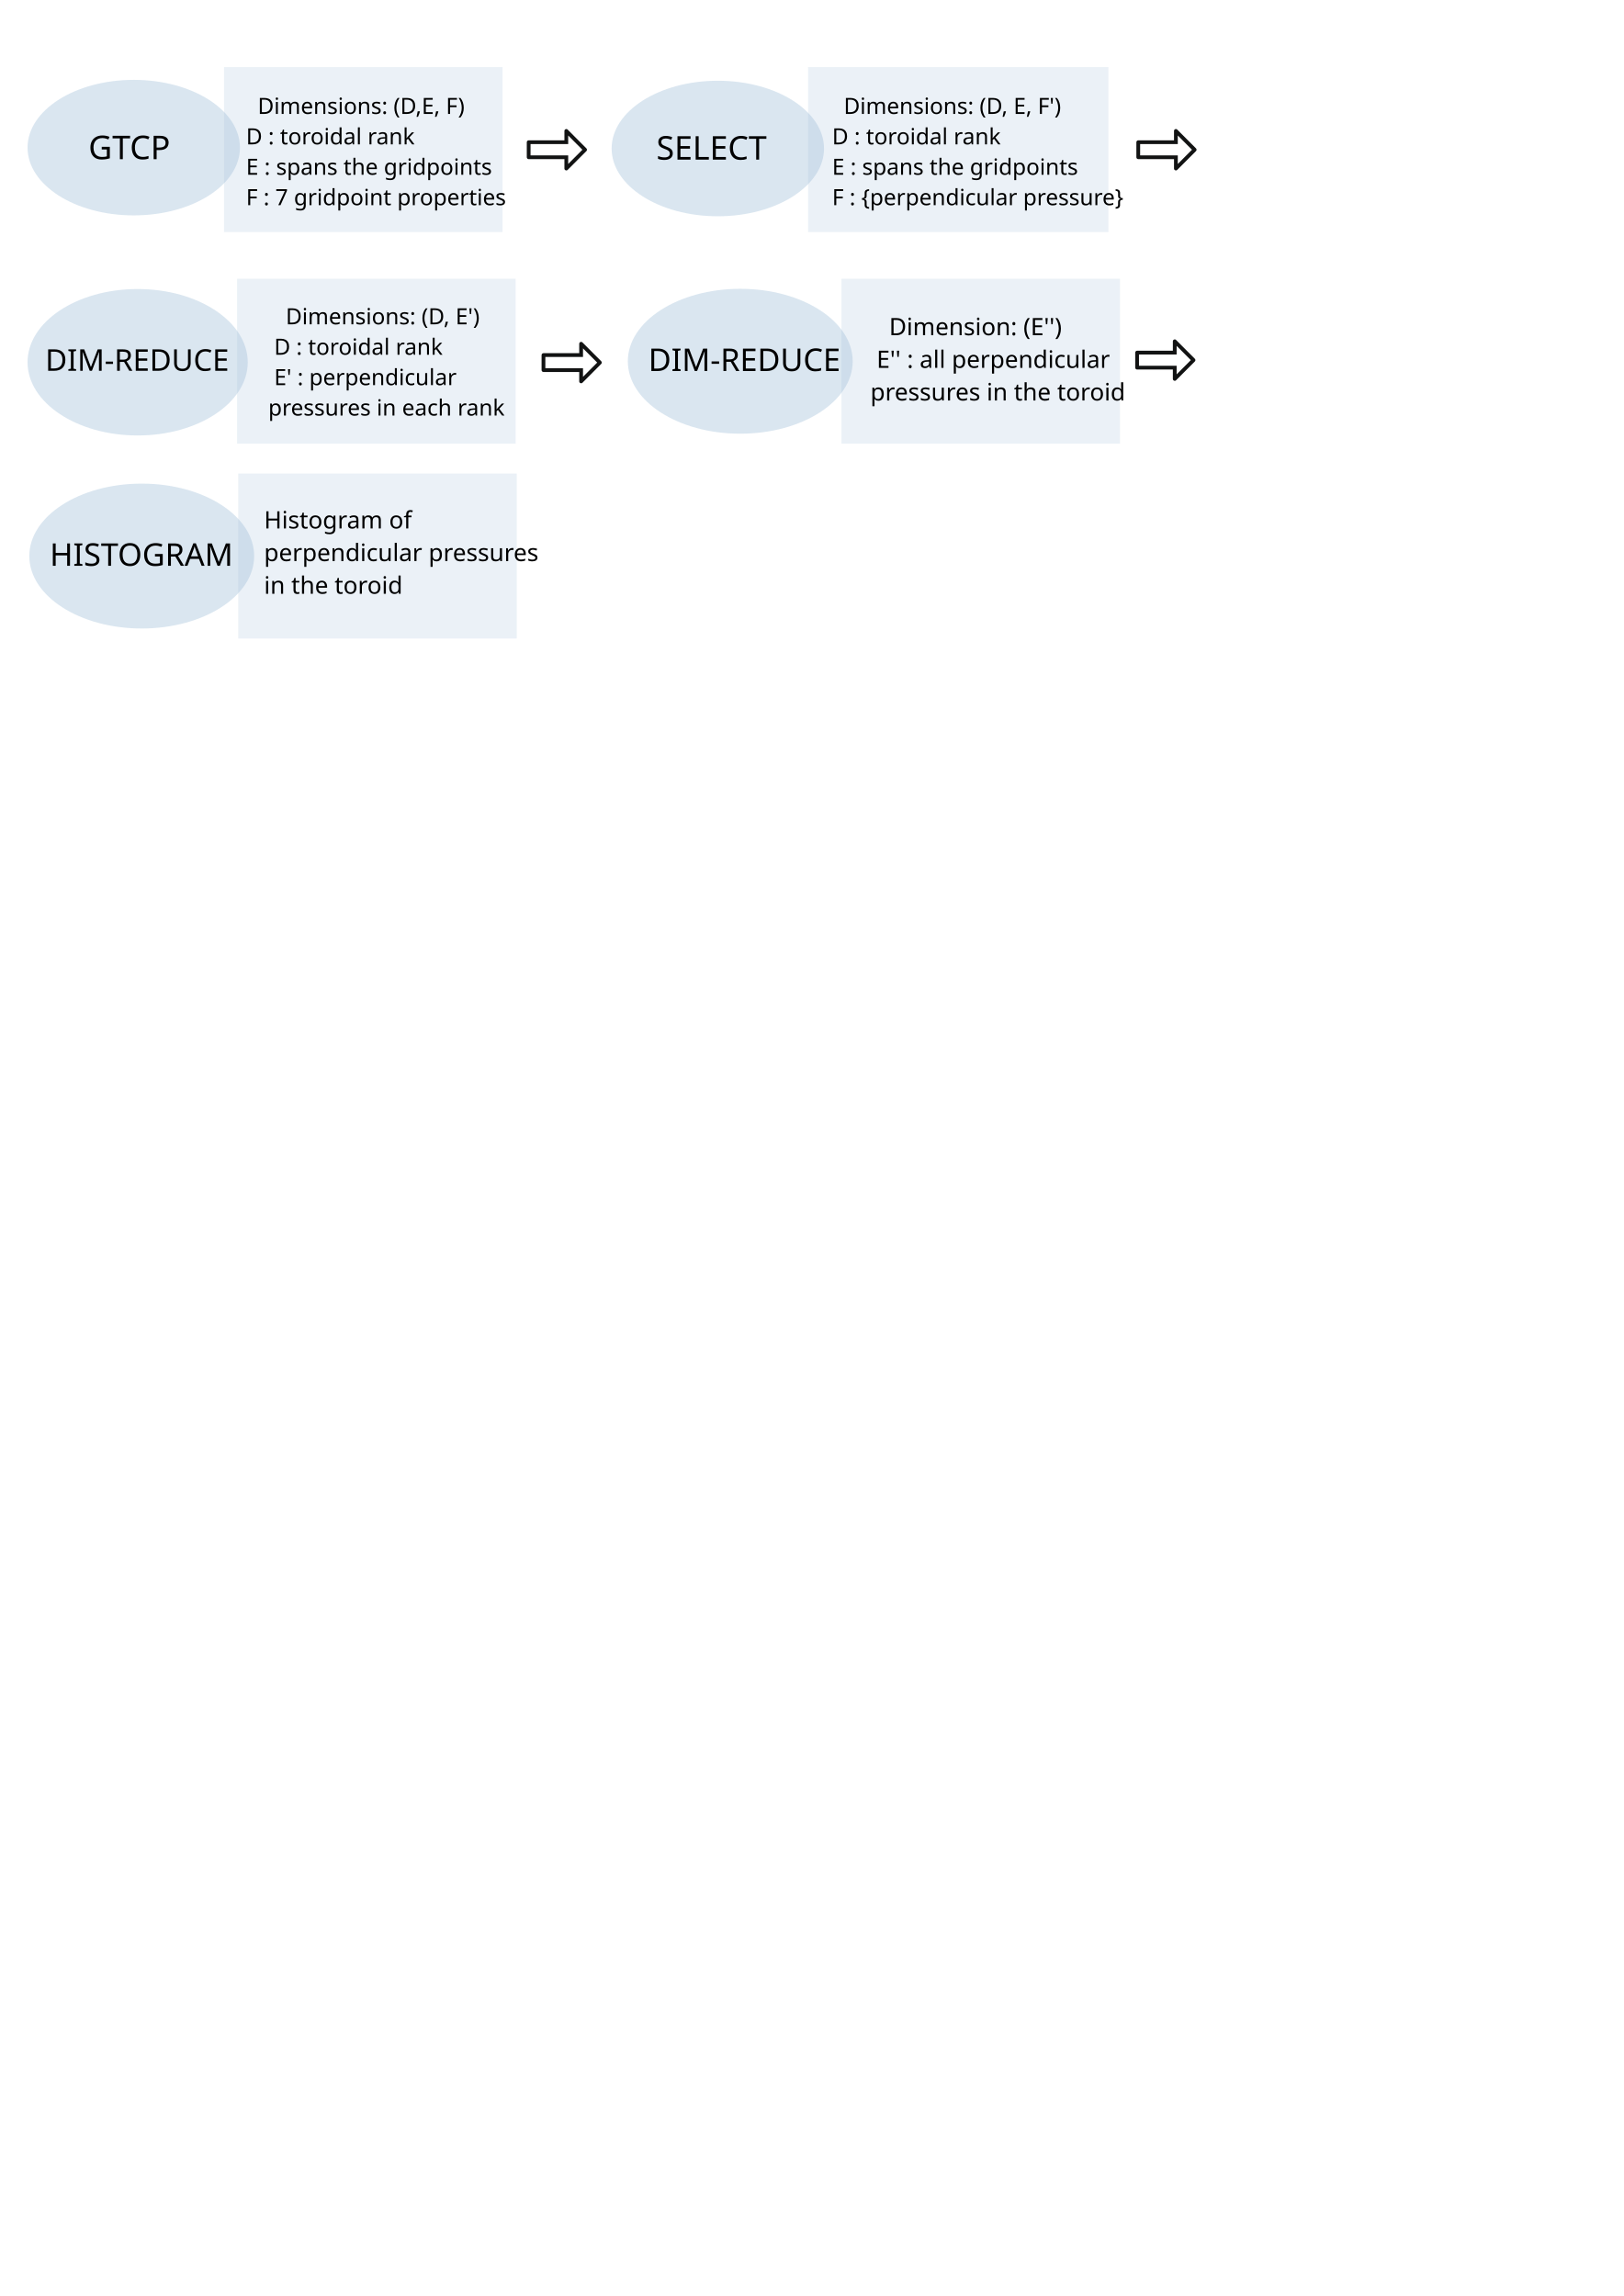
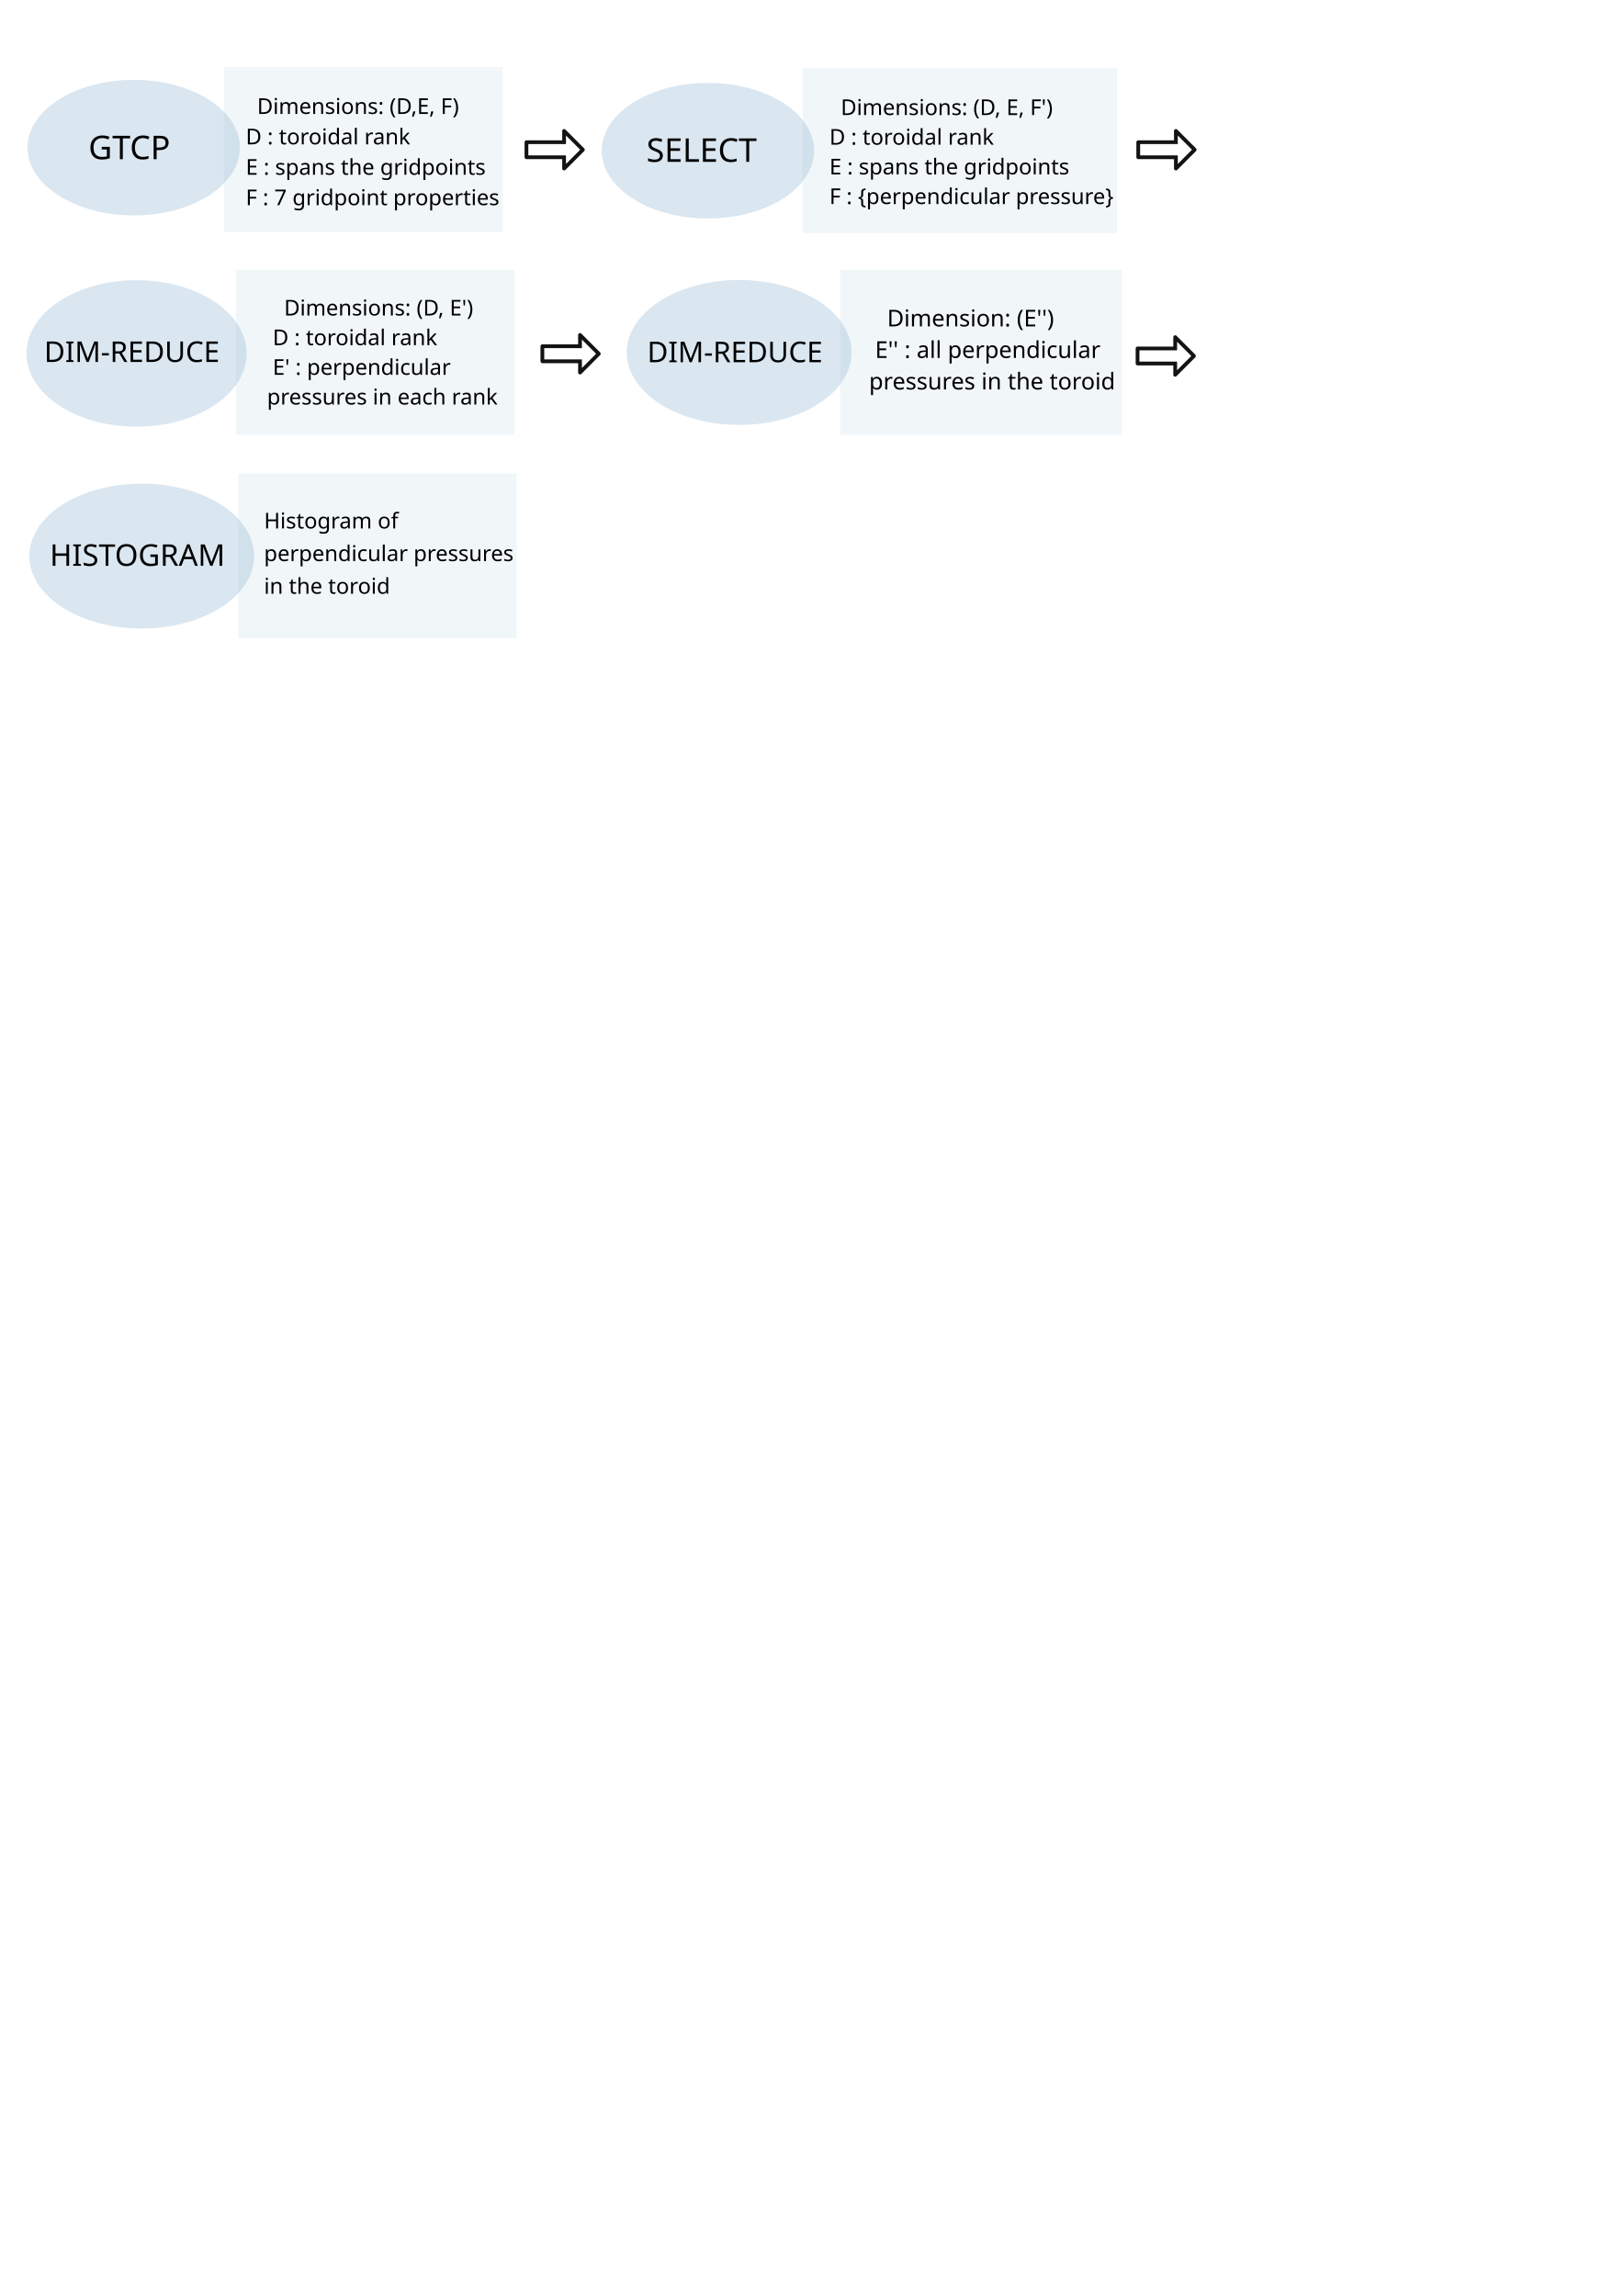
<svg xmlns="http://www.w3.org/2000/svg" xmlns:ns1="http://www.openswatchbook.org/uri/2009/osb" width="210mm" height="297mm" viewBox="0 0 744.094 1052.362" id="svg2" version="1.1">
  <defs id="defs4">
    <marker orient="auto" refY="0.0" refX="0.0" id="marker6159" style="overflow:visible;">
      <path id="path6161" style="fill-rule:evenodd;stroke-width:0.625;stroke-linejoin:round;stroke:#000000;stroke-opacity:1;fill:#000000;fill-opacity:1" d="M 8.719,4.034 L -2.207,0.016 L 8.719,-4.002 C 6.973,-1.63 6.983,1.616 8.719,4.034 z " transform="scale(1.1) rotate(180) translate(1,0)" />
    </marker>
    <marker orient="auto" refY="0.0" refX="0.0" id="Arrow2Lend" style="overflow:visible;">
      <path id="path5856" style="fill-rule:evenodd;stroke-width:0.625;stroke-linejoin:round;stroke:#000000;stroke-opacity:1;fill:#000000;fill-opacity:1" d="M 8.719,4.034 L -2.207,0.016 L 8.719,-4.002 C 6.973,-1.63 6.983,1.616 8.719,4.034 z " transform="scale(1.1) rotate(180) translate(1,0)" />
    </marker>
    <marker orient="auto" refY="0.0" refX="0.0" id="Arrow1Lend" style="overflow:visible;">
      <path id="path5838" d="M 0.0,0.0 L 5.0,-5.0 L -12.5,0.0 L 5.0,5.0 L 0.0,0.0 z " style="fill-rule:evenodd;stroke:#000000;stroke-width:1pt;stroke-opacity:1;fill:#000000;fill-opacity:1" transform="scale(0.8) rotate(180) translate(12.5,0)" />
    </marker>
    <linearGradient id="linearGradient5592" ns1:paint="solid">
      <stop style="stop-color:#dbdee3;stop-opacity:1;" offset="0" id="stop5594" />
    </linearGradient>
  </defs>
  <g id="layer1">
    <ellipse style="opacity:1;fill:#8db2d1;fill-opacity:0.321;fill-rule:evenodd;stroke:none;stroke-width:0.4;stroke-miterlimit:4;stroke-dasharray:none;stroke-dashoffset:0;stroke-opacity:1" id="path4138" cx="61.292" cy="67.665" rx="48.665" ry="31.062" />
-     <text xml:space="preserve" style="font-style:normal;font-weight:normal;font-size:40px;line-height:125%;font-family:sans-serif;letter-spacing:0px;word-spacing:0px;fill:#000000;fill-opacity:1;stroke:none;stroke-width:1px;stroke-linecap:butt;stroke-linejoin:miter;stroke-opacity:1" x="40.516" y="72.953" id="text4140">
-       <tspan id="tspan4142" x="40.516" y="72.953" style="font-style:normal;font-variant:normal;font-weight:500;font-stretch:normal;font-size:15px;line-height:125%;font-family:'CMU Sans Serif';-inkscape-font-specification:'CMU Sans Serif, Medium';text-align:start;writing-mode:lr-tb;text-anchor:start">GTCP</tspan>
+     <text xml:space="preserve" style="font-style:normal;font-weight:normal;font-size:15px;line-height:125%;font-family:'.Helvetica Neue DeskInterface';letter-spacing:0px;word-spacing:0px;fill:#000000;fill-opacity:1;stroke:none;stroke-width:1px;stroke-linecap:butt;stroke-linejoin:miter;stroke-opacity:1;-inkscape-font-specification:'.Helvetica Neue DeskInterface, Normal';font-stretch:normal;font-variant:normal;text-anchor:start;text-align:start;writing-mode:lr;" x="40.516" y="72.953" id="text4140">
+       <tspan id="tspan4142" x="40.516" y="72.953" style="font-style:normal;font-variant:normal;font-weight:normal;font-stretch:normal;font-size:15px;line-height:125%;font-family:'.Helvetica Neue DeskInterface';-inkscape-font-specification:'.Helvetica Neue DeskInterface, Normal';text-align:start;writing-mode:lr;text-anchor:start;">GTCP</tspan>
    </text>
-     <rect style="opacity:0.648;fill:#9fbfd8;fill-opacity:0.321;fill-rule:evenodd;stroke:none;stroke-width:0.4;stroke-miterlimit:4;stroke-dasharray:none;stroke-dashoffset:0;stroke-opacity:1" id="rect4144" width="127.65" height="75.607" x="102.654" y="30.756" />
-     <text xml:space="preserve" style="font-style:normal;font-variant:normal;font-weight:normal;font-stretch:normal;font-size:8.75px;line-height:136%;font-family:'.Nadeem PUA';-inkscape-font-specification:'.Nadeem PUA, Normal';text-align:start;letter-spacing:0px;word-spacing:0px;writing-mode:lr-tb;text-anchor:start;fill:#000000;fill-opacity:1;stroke:none;stroke-width:1px;stroke-linecap:butt;stroke-linejoin:miter;stroke-opacity:1" x="107.42" y="52.22" id="text5606">
-       <tspan id="tspan5631" x="107.42" y="52.22" style="font-style:normal;font-variant:normal;font-weight:500;font-stretch:normal;font-size:10.25px;line-height:136%;font-family:'CMU Sans Serif';-inkscape-font-specification:'CMU Sans Serif, Medium';text-align:start;writing-mode:lr-tb;text-anchor:start">    Dimensions: (D,E, F)</tspan>
-       <tspan id="tspan5633" x="107.42" y="66.16" style="font-style:normal;font-variant:normal;font-weight:500;font-stretch:normal;font-size:10.25px;line-height:136%;font-family:'CMU Sans Serif';-inkscape-font-specification:'CMU Sans Serif, Medium';text-align:start;writing-mode:lr-tb;text-anchor:start">  D : toroidal rank</tspan>
-       <tspan x="107.42" y="80.1" style="font-style:normal;font-variant:normal;font-weight:500;font-stretch:normal;font-size:10.25px;line-height:136%;font-family:'CMU Sans Serif';-inkscape-font-specification:'CMU Sans Serif, Medium';text-align:start;writing-mode:lr-tb;text-anchor:start" id="tspan4235">  E : spans the gridpoints</tspan>
-       <tspan id="tspan5635" x="107.42" y="94.04" style="font-style:normal;font-variant:normal;font-weight:500;font-stretch:normal;font-size:10.25px;line-height:136%;font-family:'CMU Sans Serif';-inkscape-font-specification:'CMU Sans Serif, Medium';text-align:start;writing-mode:lr-tb;text-anchor:start">  F : 7 gridpoint properties</tspan>
+     <rect style="opacity:0.648;fill:#9fbfd8;fill-opacity:0.216;fill-rule:evenodd;stroke:none;stroke-width:0.4;stroke-miterlimit:4;stroke-dasharray:none;stroke-dashoffset:0;stroke-opacity:1" id="rect4144" width="127.65" height="75.607" x="102.654" y="30.756" />
+     <text xml:space="preserve" style="font-style:normal;font-variant:normal;font-weight:normal;font-stretch:normal;font-size:10px;line-height:136%;font-family:'.Helvetica Neue DeskInterface';-inkscape-font-specification:'.Helvetica Neue DeskInterface, Normal';text-align:start;letter-spacing:0px;word-spacing:0px;writing-mode:lr;text-anchor:start;fill:#000000;fill-opacity:1;stroke:none;stroke-width:1px;stroke-linecap:butt;stroke-linejoin:miter;stroke-opacity:1;" x="107.42" y="52.22" id="text5606">
+       <tspan id="tspan5631" x="107.42" y="52.22" style="font-style:normal;font-variant:normal;font-weight:normal;font-stretch:normal;font-size:10px;line-height:136%;font-family:'.Helvetica Neue DeskInterface';-inkscape-font-specification:'.Helvetica Neue DeskInterface, Normal';text-align:start;writing-mode:lr;text-anchor:start;">    Dimensions: (D,E, F)</tspan>
+       <tspan id="tspan5633" x="107.42" y="66.16" style="font-style:normal;font-variant:normal;font-weight:normal;font-stretch:normal;font-size:10px;line-height:136%;font-family:'.Helvetica Neue DeskInterface';-inkscape-font-specification:'.Helvetica Neue DeskInterface, Normal';text-align:start;writing-mode:lr;text-anchor:start;">  D : toroidal rank</tspan>
+       <tspan x="107.42" y="80.1" style="font-style:normal;font-variant:normal;font-weight:normal;font-stretch:normal;font-size:10px;line-height:136%;font-family:'.Helvetica Neue DeskInterface';-inkscape-font-specification:'.Helvetica Neue DeskInterface, Normal';text-align:start;writing-mode:lr;text-anchor:start;" id="tspan4235">  E : spans the gridpoints</tspan>
+       <tspan id="tspan5635" x="107.42" y="94.04" style="font-style:normal;font-variant:normal;font-weight:normal;font-stretch:normal;font-size:10px;line-height:136%;font-family:'.Helvetica Neue DeskInterface';-inkscape-font-specification:'.Helvetica Neue DeskInterface, Normal';text-align:start;writing-mode:lr;text-anchor:start;">  F : 7 gridpoint properties</tspan>
    </text>
-     <ellipse ry="31.062" rx="48.665" cy="68.065" cx="328.955" id="ellipse5666" style="opacity:1;fill:#8db2d1;fill-opacity:0.321;fill-rule:evenodd;stroke:none;stroke-width:0.4;stroke-miterlimit:4;stroke-dasharray:none;stroke-dashoffset:0;stroke-opacity:1" />
-     <text id="text5668" y="73.153" x="300.78" style="font-style:normal;font-weight:normal;font-size:40px;line-height:125%;font-family:sans-serif;letter-spacing:0px;word-spacing:0px;fill:#000000;fill-opacity:1;stroke:none;stroke-width:1px;stroke-linecap:butt;stroke-linejoin:miter;stroke-opacity:1" xml:space="preserve">
-       <tspan style="font-style:normal;font-variant:normal;font-weight:500;font-stretch:normal;font-size:15px;line-height:125%;font-family:'CMU Sans Serif';-inkscape-font-specification:'CMU Sans Serif, Medium';text-align:start;writing-mode:lr-tb;text-anchor:start" y="73.153" x="300.78" id="tspan5670">SELECT</tspan>
+     <ellipse ry="31.062" rx="48.665" cy="69.075" cx="324.41" id="ellipse5666" style="opacity:1;fill:#8db2d1;fill-opacity:0.321;fill-rule:evenodd;stroke:none;stroke-width:0.4;stroke-miterlimit:4;stroke-dasharray:none;stroke-dashoffset:0;stroke-opacity:1" />
+     <text id="text5668" y="74.163" x="296.234" style="font-style:normal;font-variant:normal;font-weight:normal;font-stretch:normal;font-size:15px;line-height:125%;font-family:'.Helvetica Neue DeskInterface';-inkscape-font-specification:'.Helvetica Neue DeskInterface, Normal';text-align:start;letter-spacing:0px;word-spacing:0px;writing-mode:lr-tb;text-anchor:start;fill:#000000;fill-opacity:1;stroke:none;stroke-width:1px;stroke-linecap:butt;stroke-linejoin:miter;stroke-opacity:1" xml:space="preserve">
+       <tspan style="font-style:normal;font-variant:normal;font-weight:normal;font-stretch:normal;font-size:15px;line-height:125%;font-family:'.Helvetica Neue DeskInterface';-inkscape-font-specification:'.Helvetica Neue DeskInterface, Normal';text-align:start;writing-mode:lr-tb;text-anchor:start" y="74.163" x="296.234" id="tspan5670">SELECT</tspan>
    </text>
-     <rect y="30.756" x="370.318" height="75.607" width="137.65" id="rect5672" style="opacity:0.648;fill:#9fbfd8;fill-opacity:0.321;fill-rule:evenodd;stroke:none;stroke-width:0.4;stroke-miterlimit:4;stroke-dasharray:none;stroke-dashoffset:0;stroke-opacity:1" />
-     <ellipse ry="33.562" rx="50.451" cy="166.036" cx="63.078" id="ellipse5745" style="opacity:1;fill:#8db2d1;fill-opacity:0.321;fill-rule:evenodd;stroke:none;stroke-width:0.4;stroke-miterlimit:4;stroke-dasharray:none;stroke-dashoffset:0;stroke-opacity:1" />
-     <text id="text5747" y="169.949" x="20.742" style="font-style:normal;font-weight:normal;font-size:40px;line-height:125%;font-family:sans-serif;letter-spacing:0px;word-spacing:0px;fill:#000000;fill-opacity:1;stroke:none;stroke-width:1px;stroke-linecap:butt;stroke-linejoin:miter;stroke-opacity:1" xml:space="preserve">
-       <tspan style="font-style:normal;font-variant:normal;font-weight:500;font-stretch:normal;font-size:13.75px;line-height:125%;font-family:'CMU Sans Serif';-inkscape-font-specification:'CMU Sans Serif, Medium';text-align:start;writing-mode:lr-tb;text-anchor:start" y="169.949" x="20.742" id="tspan5749">DIM-REDUCE</tspan>
+     <rect y="31.261" x="367.792" height="75.607" width="144.079" id="rect5672" style="opacity:0.648;fill:#9fbfd8;fill-opacity:0.216;fill-rule:evenodd;stroke:none;stroke-width:0.4;stroke-miterlimit:4;stroke-dasharray:none;stroke-dashoffset:0;stroke-opacity:1" />
+     <ellipse ry="33.562" rx="50.451" cy="161.995" cx="62.573" id="ellipse5745" style="opacity:1;fill:#8db2d1;fill-opacity:0.321;fill-rule:evenodd;stroke:none;stroke-width:0.4;stroke-miterlimit:4;stroke-dasharray:none;stroke-dashoffset:0;stroke-opacity:1" />
+     <text id="text5747" y="165.909" x="20.236" style="font-style:normal;font-variant:normal;font-weight:normal;font-stretch:normal;font-size:13.125px;line-height:125%;font-family:'.Helvetica Neue DeskInterface';-inkscape-font-specification:'.Helvetica Neue DeskInterface, Normal';text-align:start;letter-spacing:0px;word-spacing:0px;writing-mode:lr-tb;text-anchor:start;fill:#000000;fill-opacity:1;stroke:none;stroke-width:1px;stroke-linecap:butt;stroke-linejoin:miter;stroke-opacity:1" xml:space="preserve">
+       <tspan style="font-style:normal;font-variant:normal;font-weight:normal;font-stretch:normal;font-size:13.125px;line-height:125%;font-family:'.Helvetica Neue DeskInterface';-inkscape-font-specification:'.Helvetica Neue DeskInterface, Normal';text-align:start;writing-mode:lr-tb;text-anchor:start" y="165.909" x="20.236" id="tspan5749">DIM-REDUCE</tspan>
    </text>
-     <rect y="127.756" x="108.654" height="75.607" width="127.65" id="rect5751" style="opacity:0.648;fill:#9fbfd8;fill-opacity:0.321;fill-rule:evenodd;stroke:none;stroke-width:0.4;stroke-miterlimit:4;stroke-dasharray:none;stroke-dashoffset:0;stroke-opacity:1" />
+     <rect y="123.715" x="108.149" height="75.607" width="127.65" id="rect5751" style="opacity:0.648;fill:#9fbfd8;fill-opacity:0.216;fill-rule:evenodd;stroke:none;stroke-width:0.4;stroke-miterlimit:4;stroke-dasharray:none;stroke-dashoffset:0;stroke-opacity:1" />
    <text xml:space="preserve" style="font-style:normal;font-weight:normal;font-size:40px;line-height:125%;font-family:sans-serif;letter-spacing:0px;word-spacing:0px;fill:#000000;fill-opacity:1;stroke:none;stroke-width:1px;stroke-linecap:butt;stroke-linejoin:miter;stroke-opacity:1" x="259.609" y="375.56" id="text5777">
      <tspan id="tspan5779" x="259.609" y="375.56" />
    </text>
-     <ellipse style="opacity:1;fill:#8db2d1;fill-opacity:0.321;fill-rule:evenodd;stroke:none;stroke-width:0.4;stroke-miterlimit:4;stroke-dasharray:none;stroke-dashoffset:0;stroke-opacity:1" id="ellipse5793" cx="339.241" cy="165.579" rx="51.522" ry="33.205" />
-     <text xml:space="preserve" style="font-style:normal;font-weight:normal;font-size:40px;line-height:125%;font-family:sans-serif;letter-spacing:0px;word-spacing:0px;fill:#000000;fill-opacity:1;stroke:none;stroke-width:1px;stroke-linecap:butt;stroke-linejoin:miter;stroke-opacity:1" x="297.108" y="170.053" id="text5795">
-       <tspan id="tspan5797" x="297.108" y="170.053" style="font-style:normal;font-variant:normal;font-weight:500;font-stretch:normal;font-size:14.375px;line-height:125%;font-family:'CMU Sans Serif';-inkscape-font-specification:'CMU Sans Serif, Medium';text-align:start;writing-mode:lr-tb;text-anchor:start">DIM-REDUCE</tspan>
+     <ellipse style="opacity:1;fill:#8db2d1;fill-opacity:0.321;fill-rule:evenodd;stroke:none;stroke-width:0.4;stroke-miterlimit:4;stroke-dasharray:none;stroke-dashoffset:0;stroke-opacity:1" id="ellipse5793" cx="338.736" cy="161.539" rx="51.522" ry="33.205" />
+     <text xml:space="preserve" style="font-style:normal;font-variant:normal;font-weight:normal;font-stretch:normal;font-size:13.125px;line-height:125%;font-family:'.Helvetica Neue DeskInterface';-inkscape-font-specification:'.Helvetica Neue DeskInterface, Normal';text-align:start;letter-spacing:0px;word-spacing:0px;writing-mode:lr-tb;text-anchor:start;fill:#000000;fill-opacity:1;stroke:none;stroke-width:1px;stroke-linecap:butt;stroke-linejoin:miter;stroke-opacity:1" x="296.603" y="166.012" id="text5795">
+       <tspan id="tspan5797" x="296.603" y="166.012" style="font-style:normal;font-variant:normal;font-weight:normal;font-stretch:normal;font-size:13.125px;line-height:125%;font-family:'.Helvetica Neue DeskInterface';-inkscape-font-specification:'.Helvetica Neue DeskInterface, Normal';text-align:start;writing-mode:lr-tb;text-anchor:start">DIM-REDUCE</tspan>
    </text>
-     <rect style="opacity:0.648;fill:#9fbfd8;fill-opacity:0.321;fill-rule:evenodd;stroke:none;stroke-width:0.4;stroke-miterlimit:4;stroke-dasharray:none;stroke-dashoffset:0;stroke-opacity:1" id="rect5799" width="127.65" height="75.607" x="385.603" y="127.756" />
-     <g id="g7007" transform="matrix(0.8619491,0,0,0.8619491,241.4079,54.84013)">
+     <rect style="opacity:0.648;fill:#9fbfd8;fill-opacity:0.216;fill-rule:evenodd;stroke:none;stroke-width:0.4;stroke-miterlimit:4;stroke-dasharray:none;stroke-dashoffset:0;stroke-opacity:1" id="rect5799" width="129.079" height="75.607" x="385.098" y="123.715" />
+     <g id="g7007" transform="matrix(0.8619491,0,0,0.8619491,240.3977,54.84013)">
      <path id="Arrow_Right" d="m 31.705,15.284 0,0 0,0 -9.97,-9.991 C 21.101,4.633 19.987,5.131 20.012,6.027 l 0,4.976 C 20.008,11.002 20.004,11 20,11 L 1,11 c -0.55,0 -1,0.45 -1,1 l 0,8 c 0,0.55 0.45,1 1,1 l 19,0 c 0.004,0 0.008,-0.002 0.012,-0.002 l 0,4.972 c -0.024,0.892 1.082,1.376 1.715,0.742 l 9.977,-9.999 c 0.394,-0.395 0.394,-1.035 10e-4,-1.429 z m -9.688,8.28 0,-4.564 -0.017,0 -1,0 -0.988,0 0,0.002 C 20.008,19.002 20.004,19 20,19 l -1,0 -17,0 0,-6 17,0 1,0 c 0.004,0 0.008,-0.002 0.012,-0.002 l 0,0.002 0.988,0 1,0 0.017,0 0,-4.568 7.55,7.566 -7.55,7.566 z" style="clip-rule:evenodd;fill:#121313;fill-rule:evenodd" />
      <g id="g6989" />
      <g id="g6991" />
      <g id="g6993" />
      <g id="g6995" />
      <g id="g6997" />
      <g id="g6999" />
    </g>
    <g transform="matrix(0.8619491,0,0,0.8619491,520.765,54.83913)" id="g7093">
      <path style="clip-rule:evenodd;fill:#121313;fill-rule:evenodd" d="m 31.705,15.284 0,0 0,0 -9.97,-9.991 C 21.101,4.633 19.987,5.131 20.012,6.027 l 0,4.976 C 20.008,11.002 20.004,11 20,11 L 1,11 c -0.55,0 -1,0.45 -1,1 l 0,8 c 0,0.55 0.45,1 1,1 l 19,0 c 0.004,0 0.008,-0.002 0.012,-0.002 l 0,4.972 c -0.024,0.892 1.082,1.376 1.715,0.742 l 9.977,-9.999 c 0.394,-0.395 0.394,-1.035 10e-4,-1.429 z m -9.688,8.28 0,-4.564 -0.017,0 -1,0 -0.988,0 0,0.002 C 20.008,19.002 20.004,19 20,19 l -1,0 -17,0 0,-6 17,0 1,0 c 0.004,0 0.008,-0.002 0.012,-0.002 l 0,0.002 0.988,0 1,0 0.017,0 0,-4.568 7.55,7.566 -7.55,7.566 z" id="path7095" />
      <g id="g7097" />
      <g id="g7099" />
      <g id="g7101" />
      <g id="g7103" />
      <g id="g7105" />
      <g id="g7107" />
    </g>
-     <g id="g7109" transform="matrix(0.8619491,0,0,0.8619491,248.1936,152.3961)">
+     <g id="g7109" transform="matrix(0.8619491,0,0,0.8619491,247.6885,148.3555)">
      <path id="path7111" d="m 31.705,15.284 0,0 0,0 -9.97,-9.991 C 21.101,4.633 19.987,5.131 20.012,6.027 l 0,4.976 C 20.008,11.002 20.004,11 20,11 L 1,11 c -0.55,0 -1,0.45 -1,1 l 0,8 c 0,0.55 0.45,1 1,1 l 19,0 c 0.004,0 0.008,-0.002 0.012,-0.002 l 0,4.972 c -0.024,0.892 1.082,1.376 1.715,0.742 l 9.977,-9.999 c 0.394,-0.395 0.394,-1.035 10e-4,-1.429 z m -9.688,8.28 0,-4.564 -0.017,0 -1,0 -0.988,0 0,0.002 C 20.008,19.002 20.004,19 20,19 l -1,0 -17,0 0,-6 17,0 1,0 c 0.004,0 0.008,-0.002 0.012,-0.002 l 0,0.002 0.988,0 1,0 0.017,0 0,-4.568 7.55,7.566 -7.55,7.566 z" style="clip-rule:evenodd;fill:#121313;fill-rule:evenodd" />
      <g id="g7113" />
      <g id="g7115" />
      <g id="g7117" />
      <g id="g7119" />
      <g id="g7121" />
      <g id="g7123" />
    </g>
-     <text id="text4237" y="52.22" x="375.991" style="font-style:normal;font-variant:normal;font-weight:normal;font-stretch:normal;font-size:8.75px;line-height:136%;font-family:'.Nadeem PUA';-inkscape-font-specification:'.Nadeem PUA, Normal';text-align:start;letter-spacing:0px;word-spacing:0px;writing-mode:lr-tb;text-anchor:start;fill:#000000;fill-opacity:1;stroke:none;stroke-width:1px;stroke-linecap:butt;stroke-linejoin:miter;stroke-opacity:1" xml:space="preserve">
-       <tspan style="font-style:normal;font-variant:normal;font-weight:500;font-stretch:normal;font-size:10.25px;line-height:136%;font-family:'CMU Sans Serif';-inkscape-font-specification:'CMU Sans Serif, Medium';text-align:start;writing-mode:lr-tb;text-anchor:start" y="52.22" x="375.991" id="tspan4239">    Dimensions: (D, E, F')</tspan>
-       <tspan style="font-style:normal;font-variant:normal;font-weight:500;font-stretch:normal;font-size:10.25px;line-height:136%;font-family:'CMU Sans Serif';-inkscape-font-specification:'CMU Sans Serif, Medium';text-align:start;writing-mode:lr-tb;text-anchor:start" y="66.16" x="375.991" id="tspan4241">  D : toroidal rank</tspan>
-       <tspan id="tspan4243" style="font-style:normal;font-variant:normal;font-weight:500;font-stretch:normal;font-size:10.25px;line-height:136%;font-family:'CMU Sans Serif';-inkscape-font-specification:'CMU Sans Serif, Medium';text-align:start;writing-mode:lr-tb;text-anchor:start" y="80.1" x="375.991">  E : spans the gridpoints</tspan>
-       <tspan style="font-style:normal;font-variant:normal;font-weight:500;font-stretch:normal;font-size:10.25px;line-height:136%;font-family:'CMU Sans Serif';-inkscape-font-specification:'CMU Sans Serif, Medium';text-align:start;writing-mode:lr-tb;text-anchor:start" y="94.04" x="375.991" id="tspan4245">  F : {perpendicular pressure}</tspan>
+     <text id="text4237" y="52.725" x="374.894" style="font-style:normal;font-variant:normal;font-weight:normal;font-stretch:normal;font-size:10px;line-height:136%;font-family:'.Helvetica Neue DeskInterface';-inkscape-font-specification:'.Helvetica Neue DeskInterface, Normal';text-align:start;letter-spacing:0px;word-spacing:0px;writing-mode:lr-tb;text-anchor:start;fill:#000000;fill-opacity:1;stroke:none;stroke-width:1px;stroke-linecap:butt;stroke-linejoin:miter;stroke-opacity:1" xml:space="preserve">
+       <tspan style="font-style:normal;font-variant:normal;font-weight:normal;font-stretch:normal;font-size:10px;line-height:136%;font-family:'.Helvetica Neue DeskInterface';-inkscape-font-specification:'.Helvetica Neue DeskInterface, Normal';text-align:start;writing-mode:lr-tb;text-anchor:start" y="52.725" x="374.894" id="tspan4239">    Dimensions: (D, E, F')</tspan>
+       <tspan style="font-style:normal;font-variant:normal;font-weight:normal;font-stretch:normal;font-size:10px;line-height:136%;font-family:'.Helvetica Neue DeskInterface';-inkscape-font-specification:'.Helvetica Neue DeskInterface, Normal';text-align:start;writing-mode:lr-tb;text-anchor:start" y="66.325" x="374.894" id="tspan4241">  D : toroidal rank</tspan>
+       <tspan id="tspan4243" style="font-style:normal;font-variant:normal;font-weight:normal;font-stretch:normal;font-size:10px;line-height:136%;font-family:'.Helvetica Neue DeskInterface';-inkscape-font-specification:'.Helvetica Neue DeskInterface, Normal';text-align:start;writing-mode:lr-tb;text-anchor:start" y="79.925" x="374.894">  E : spans the gridpoints</tspan>
+       <tspan style="font-style:normal;font-variant:normal;font-weight:normal;font-stretch:normal;font-size:10px;line-height:136%;font-family:'.Helvetica Neue DeskInterface';-inkscape-font-specification:'.Helvetica Neue DeskInterface, Normal';text-align:start;writing-mode:lr-tb;text-anchor:start" y="93.525" x="374.894" id="tspan4245">  F : {perpendicular pressure}</tspan>
    </text>
-     <text xml:space="preserve" style="font-style:normal;font-variant:normal;font-weight:normal;font-stretch:normal;font-size:8.75px;line-height:136%;font-family:'.Nadeem PUA';-inkscape-font-specification:'.Nadeem PUA, Normal';text-align:start;letter-spacing:0px;word-spacing:0px;writing-mode:lr-tb;text-anchor:start;fill:#000000;fill-opacity:1;stroke:none;stroke-width:1px;stroke-linecap:butt;stroke-linejoin:miter;stroke-opacity:1" x="120.277" y="148.649" id="text4247">
-       <tspan id="tspan4249" x="120.277" y="148.649" style="font-style:normal;font-variant:normal;font-weight:500;font-stretch:normal;font-size:10.25px;line-height:136%;font-family:'CMU Sans Serif';-inkscape-font-specification:'CMU Sans Serif, Medium';text-align:start;writing-mode:lr-tb;text-anchor:start">    Dimensions: (D, E')</tspan>
-       <tspan id="tspan4251" x="120.277" y="162.589" style="font-style:normal;font-variant:normal;font-weight:500;font-stretch:normal;font-size:10.25px;line-height:136%;font-family:'CMU Sans Serif';-inkscape-font-specification:'CMU Sans Serif, Medium';text-align:start;writing-mode:lr-tb;text-anchor:start">  D : toroidal rank</tspan>
-       <tspan id="tspan4255" x="120.277" y="176.529" style="font-style:normal;font-variant:normal;font-weight:500;font-stretch:normal;font-size:10.25px;line-height:136%;font-family:'CMU Sans Serif';-inkscape-font-specification:'CMU Sans Serif, Medium';text-align:start;writing-mode:lr-tb;text-anchor:start">  E' : perpendicular </tspan>
-       <tspan x="120.277" y="190.469" style="font-style:normal;font-variant:normal;font-weight:500;font-stretch:normal;font-size:10.25px;line-height:136%;font-family:'CMU Sans Serif';-inkscape-font-specification:'CMU Sans Serif, Medium';text-align:start;writing-mode:lr-tb;text-anchor:start" id="tspan4259"> pressures in each rank</tspan>
+     <text xml:space="preserve" style="font-style:normal;font-variant:normal;font-weight:normal;font-stretch:normal;font-size:10px;line-height:136%;font-family:'.Helvetica Neue DeskInterface';-inkscape-font-specification:'.Helvetica Neue DeskInterface, Normal';text-align:start;letter-spacing:0px;word-spacing:0px;writing-mode:lr-tb;text-anchor:start;fill:#000000;fill-opacity:1;stroke:none;stroke-width:1px;stroke-linecap:butt;stroke-linejoin:miter;stroke-opacity:1" x="119.772" y="144.608" id="text4247">
+       <tspan id="tspan4249" x="119.772" y="144.608" style="font-style:normal;font-variant:normal;font-weight:normal;font-stretch:normal;font-size:10px;line-height:136%;font-family:'.Helvetica Neue DeskInterface';-inkscape-font-specification:'.Helvetica Neue DeskInterface, Normal';text-align:start;writing-mode:lr-tb;text-anchor:start">    Dimensions: (D, E')</tspan>
+       <tspan id="tspan4251" x="119.772" y="158.208" style="font-style:normal;font-variant:normal;font-weight:normal;font-stretch:normal;font-size:10px;line-height:136%;font-family:'.Helvetica Neue DeskInterface';-inkscape-font-specification:'.Helvetica Neue DeskInterface, Normal';text-align:start;writing-mode:lr-tb;text-anchor:start">  D : toroidal rank</tspan>
+       <tspan id="tspan4255" x="119.772" y="171.808" style="font-style:normal;font-variant:normal;font-weight:normal;font-stretch:normal;font-size:10px;line-height:136%;font-family:'.Helvetica Neue DeskInterface';-inkscape-font-specification:'.Helvetica Neue DeskInterface, Normal';text-align:start;writing-mode:lr-tb;text-anchor:start">  E' : perpendicular </tspan>
+       <tspan x="119.772" y="185.408" style="font-style:normal;font-variant:normal;font-weight:normal;font-stretch:normal;font-size:10px;line-height:136%;font-family:'.Helvetica Neue DeskInterface';-inkscape-font-specification:'.Helvetica Neue DeskInterface, Normal';text-align:start;writing-mode:lr-tb;text-anchor:start" id="tspan4259"> pressures in each rank</tspan>
    </text>
-     <text id="text4206" y="153.649" x="395.991" style="font-style:normal;font-variant:normal;font-weight:normal;font-stretch:normal;font-size:8.75px;line-height:136%;font-family:'.Nadeem PUA';-inkscape-font-specification:'.Nadeem PUA, Normal';text-align:start;letter-spacing:0px;word-spacing:0px;writing-mode:lr-tb;text-anchor:start;fill:#000000;fill-opacity:1;stroke:none;stroke-width:1px;stroke-linecap:butt;stroke-linejoin:miter;stroke-opacity:1" xml:space="preserve">
-       <tspan style="font-style:normal;font-variant:normal;font-weight:500;font-stretch:normal;font-size:11px;line-height:136%;font-family:'CMU Sans Serif';-inkscape-font-specification:'CMU Sans Serif, Medium';text-align:start;writing-mode:lr-tb;text-anchor:start" y="153.649" x="395.991" id="tspan4208">    Dimension: (E'')</tspan>
-       <tspan style="font-style:normal;font-variant:normal;font-weight:500;font-stretch:normal;font-size:11px;line-height:136%;font-family:'CMU Sans Serif';-inkscape-font-specification:'CMU Sans Serif, Medium';text-align:start;writing-mode:lr-tb;text-anchor:start" y="168.609" x="395.991" id="tspan4212">  E'' : all perpendicular </tspan>
-       <tspan id="tspan4214" style="font-style:normal;font-variant:normal;font-weight:500;font-stretch:normal;font-size:11px;line-height:136%;font-family:'CMU Sans Serif';-inkscape-font-specification:'CMU Sans Serif, Medium';text-align:start;writing-mode:lr-tb;text-anchor:start" y="183.569" x="395.991"> pressures in the toroid</tspan>
+     <text id="text4206" y="149.608" x="395.486" style="font-style:normal;font-variant:normal;font-weight:normal;font-stretch:normal;font-size:10.625px;line-height:136%;font-family:'.Helvetica Neue DeskInterface';-inkscape-font-specification:'.Helvetica Neue DeskInterface, Normal';text-align:start;letter-spacing:0px;word-spacing:0px;writing-mode:lr-tb;text-anchor:start;fill:#000000;fill-opacity:1;stroke:none;stroke-width:1px;stroke-linecap:butt;stroke-linejoin:miter;stroke-opacity:1" xml:space="preserve">
+       <tspan style="font-style:normal;font-variant:normal;font-weight:normal;font-stretch:normal;font-size:10.625px;line-height:136%;font-family:'.Helvetica Neue DeskInterface';-inkscape-font-specification:'.Helvetica Neue DeskInterface, Normal';text-align:start;writing-mode:lr-tb;text-anchor:start" y="149.608" x="395.486" id="tspan4208">    Dimension: (E'')</tspan>
+       <tspan style="font-style:normal;font-variant:normal;font-weight:normal;font-stretch:normal;font-size:10.625px;line-height:136%;font-family:'.Helvetica Neue DeskInterface';-inkscape-font-specification:'.Helvetica Neue DeskInterface, Normal';text-align:start;writing-mode:lr-tb;text-anchor:start" y="164.058" x="395.486" id="tspan4212">  E'' : all perpendicular </tspan>
+       <tspan id="tspan4214" style="font-style:normal;font-variant:normal;font-weight:normal;font-stretch:normal;font-size:10.625px;line-height:136%;font-family:'.Helvetica Neue DeskInterface';-inkscape-font-specification:'.Helvetica Neue DeskInterface, Normal';text-align:start;writing-mode:lr-tb;text-anchor:start" y="178.508" x="395.486"> pressures in the toroid</tspan>
    </text>
-     <g id="g4350" transform="matrix(0.8619491,0,0,0.8619491,520.236,151.2677)">
+     <g id="g4350" transform="matrix(0.8619491,0,0,0.8619491,520.4452,149.3699)">
      <path id="path4352" d="m 31.705,15.284 0,0 0,0 -9.97,-9.991 C 21.101,4.633 19.987,5.131 20.012,6.027 l 0,4.976 C 20.008,11.002 20.004,11 20,11 L 1,11 c -0.55,0 -1,0.45 -1,1 l 0,8 c 0,0.55 0.45,1 1,1 l 19,0 c 0.004,0 0.008,-0.002 0.012,-0.002 l 0,4.972 c -0.024,0.892 1.082,1.376 1.715,0.742 l 9.977,-9.999 c 0.394,-0.395 0.394,-1.035 10e-4,-1.429 z m -9.688,8.28 0,-4.564 -0.017,0 -1,0 -0.988,0 0,0.002 C 20.008,19.002 20.004,19 20,19 l -1,0 -17,0 0,-6 17,0 1,0 c 0.004,0 0.008,-0.002 0.012,-0.002 l 0,0.002 0.988,0 1,0 0.017,0 0,-4.568 7.55,7.566 -7.55,7.566 z" style="clip-rule:evenodd;fill:#121313;fill-rule:evenodd" />
      <g id="g4354" />
      <g id="g4356" />
      <g id="g4358" />
      <g id="g4360" />
      <g id="g4362" />
      <g id="g4364" />
    </g>
    <ellipse ry="33.205" rx="51.522" cy="254.865" cx="64.955" id="ellipse5038" style="opacity:1;fill:#8db2d1;fill-opacity:0.321;fill-rule:evenodd;stroke:none;stroke-width:0.4;stroke-miterlimit:4;stroke-dasharray:none;stroke-dashoffset:0;stroke-opacity:1" />
-     <text id="text5040" y="259.339" x="22.823" style="font-style:normal;font-weight:normal;font-size:40px;line-height:125%;font-family:sans-serif;letter-spacing:0px;word-spacing:0px;fill:#000000;fill-opacity:1;stroke:none;stroke-width:1px;stroke-linecap:butt;stroke-linejoin:miter;stroke-opacity:1" xml:space="preserve">
-       <tspan style="font-style:normal;font-variant:normal;font-weight:500;font-stretch:normal;font-size:14.375px;line-height:125%;font-family:'CMU Sans Serif';-inkscape-font-specification:'CMU Sans Serif, Medium';text-align:start;writing-mode:lr-tb;text-anchor:start" y="259.339" x="22.823" id="tspan5042">HISTOGRAM</tspan>
+     <text id="text5040" y="259.339" x="22.823" style="font-style:normal;font-weight:normal;font-size:13.75px;line-height:125%;font-family:'.Helvetica Neue DeskInterface';letter-spacing:0px;word-spacing:0px;fill:#000000;fill-opacity:1;stroke:none;stroke-width:1px;stroke-linecap:butt;stroke-linejoin:miter;stroke-opacity:1;-inkscape-font-specification:'.Helvetica Neue DeskInterface, Normal';font-stretch:normal;font-variant:normal;text-anchor:start;text-align:start;writing-mode:lr;" xml:space="preserve">
+       <tspan style="font-style:normal;font-variant:normal;font-weight:normal;font-stretch:normal;font-size:13.75px;line-height:125%;font-family:'.Helvetica Neue DeskInterface';-inkscape-font-specification:'.Helvetica Neue DeskInterface, Normal';text-align:start;writing-mode:lr;text-anchor:start;" y="259.339" x="22.823" id="tspan5042">HISTOGRAM</tspan>
    </text>
-     <rect y="217.041" x="109.175" height="75.607" width="127.65" id="rect5044" style="opacity:0.648;fill:#9fbfd8;fill-opacity:0.321;fill-rule:evenodd;stroke:none;stroke-width:0.4;stroke-miterlimit:4;stroke-dasharray:none;stroke-dashoffset:0;stroke-opacity:1" />
-     <text xml:space="preserve" style="font-style:normal;font-variant:normal;font-weight:normal;font-stretch:normal;font-size:8.75px;line-height:136%;font-family:'.Nadeem PUA';-inkscape-font-specification:'.Nadeem PUA, Normal';text-align:start;letter-spacing:0px;word-spacing:0px;writing-mode:lr-tb;text-anchor:start;fill:#000000;fill-opacity:1;stroke:none;stroke-width:1px;stroke-linecap:butt;stroke-linejoin:miter;stroke-opacity:1" x="120.991" y="242.22" id="text5046">
-       <tspan x="120.991" y="242.22" style="font-style:normal;font-variant:normal;font-weight:500;font-stretch:normal;font-size:11px;line-height:136%;font-family:'CMU Sans Serif';-inkscape-font-specification:'CMU Sans Serif, Medium';text-align:start;writing-mode:lr-tb;text-anchor:start" id="tspan5052">Histogram of</tspan>
-       <tspan x="120.991" y="257.18" style="font-style:normal;font-variant:normal;font-weight:500;font-stretch:normal;font-size:11px;line-height:136%;font-family:'CMU Sans Serif';-inkscape-font-specification:'CMU Sans Serif, Medium';text-align:start;writing-mode:lr-tb;text-anchor:start" id="tspan5059">perpendicular pressures</tspan>
-       <tspan x="120.991" y="272.14" style="font-style:normal;font-variant:normal;font-weight:500;font-stretch:normal;font-size:11px;line-height:136%;font-family:'CMU Sans Serif';-inkscape-font-specification:'CMU Sans Serif, Medium';text-align:start;writing-mode:lr-tb;text-anchor:start" id="tspan5061">in the toroid</tspan>
+     <rect y="217.041" x="109.175" height="75.607" width="127.65" id="rect5044" style="opacity:0.648;fill:#9fbfd8;fill-opacity:0.216;fill-rule:evenodd;stroke:none;stroke-width:0.4;stroke-miterlimit:4;stroke-dasharray:none;stroke-dashoffset:0;stroke-opacity:1" />
+     <text xml:space="preserve" style="font-style:normal;font-variant:normal;font-weight:normal;font-stretch:normal;font-size:10px;line-height:136%;font-family:'.Helvetica Neue DeskInterface';-inkscape-font-specification:'.Helvetica Neue DeskInterface, Normal';text-align:start;letter-spacing:0px;word-spacing:0px;writing-mode:lr;text-anchor:start;fill:#000000;fill-opacity:1;stroke:none;stroke-width:1px;stroke-linecap:butt;stroke-linejoin:miter;stroke-opacity:1;" x="120.991" y="242.22" id="text5046">
+       <tspan x="120.991" y="242.22" style="font-style:normal;font-variant:normal;font-weight:normal;font-stretch:normal;font-size:10px;line-height:136%;font-family:'.Helvetica Neue DeskInterface';-inkscape-font-specification:'.Helvetica Neue DeskInterface, Normal';text-align:start;writing-mode:lr;text-anchor:start;" id="tspan5052">Histogram of</tspan>
+       <tspan x="120.991" y="257.18" style="font-style:normal;font-variant:normal;font-weight:normal;font-stretch:normal;font-size:10px;line-height:136%;font-family:'.Helvetica Neue DeskInterface';-inkscape-font-specification:'.Helvetica Neue DeskInterface, Normal';text-align:start;writing-mode:lr;text-anchor:start;" id="tspan5059">perpendicular pressures</tspan>
+       <tspan x="120.991" y="272.14" style="font-style:normal;font-variant:normal;font-weight:normal;font-stretch:normal;font-size:10px;line-height:136%;font-family:'.Helvetica Neue DeskInterface';-inkscape-font-specification:'.Helvetica Neue DeskInterface, Normal';text-align:start;writing-mode:lr;text-anchor:start;" id="tspan5061">in the toroid</tspan>
    </text>
  </g>
</svg>
